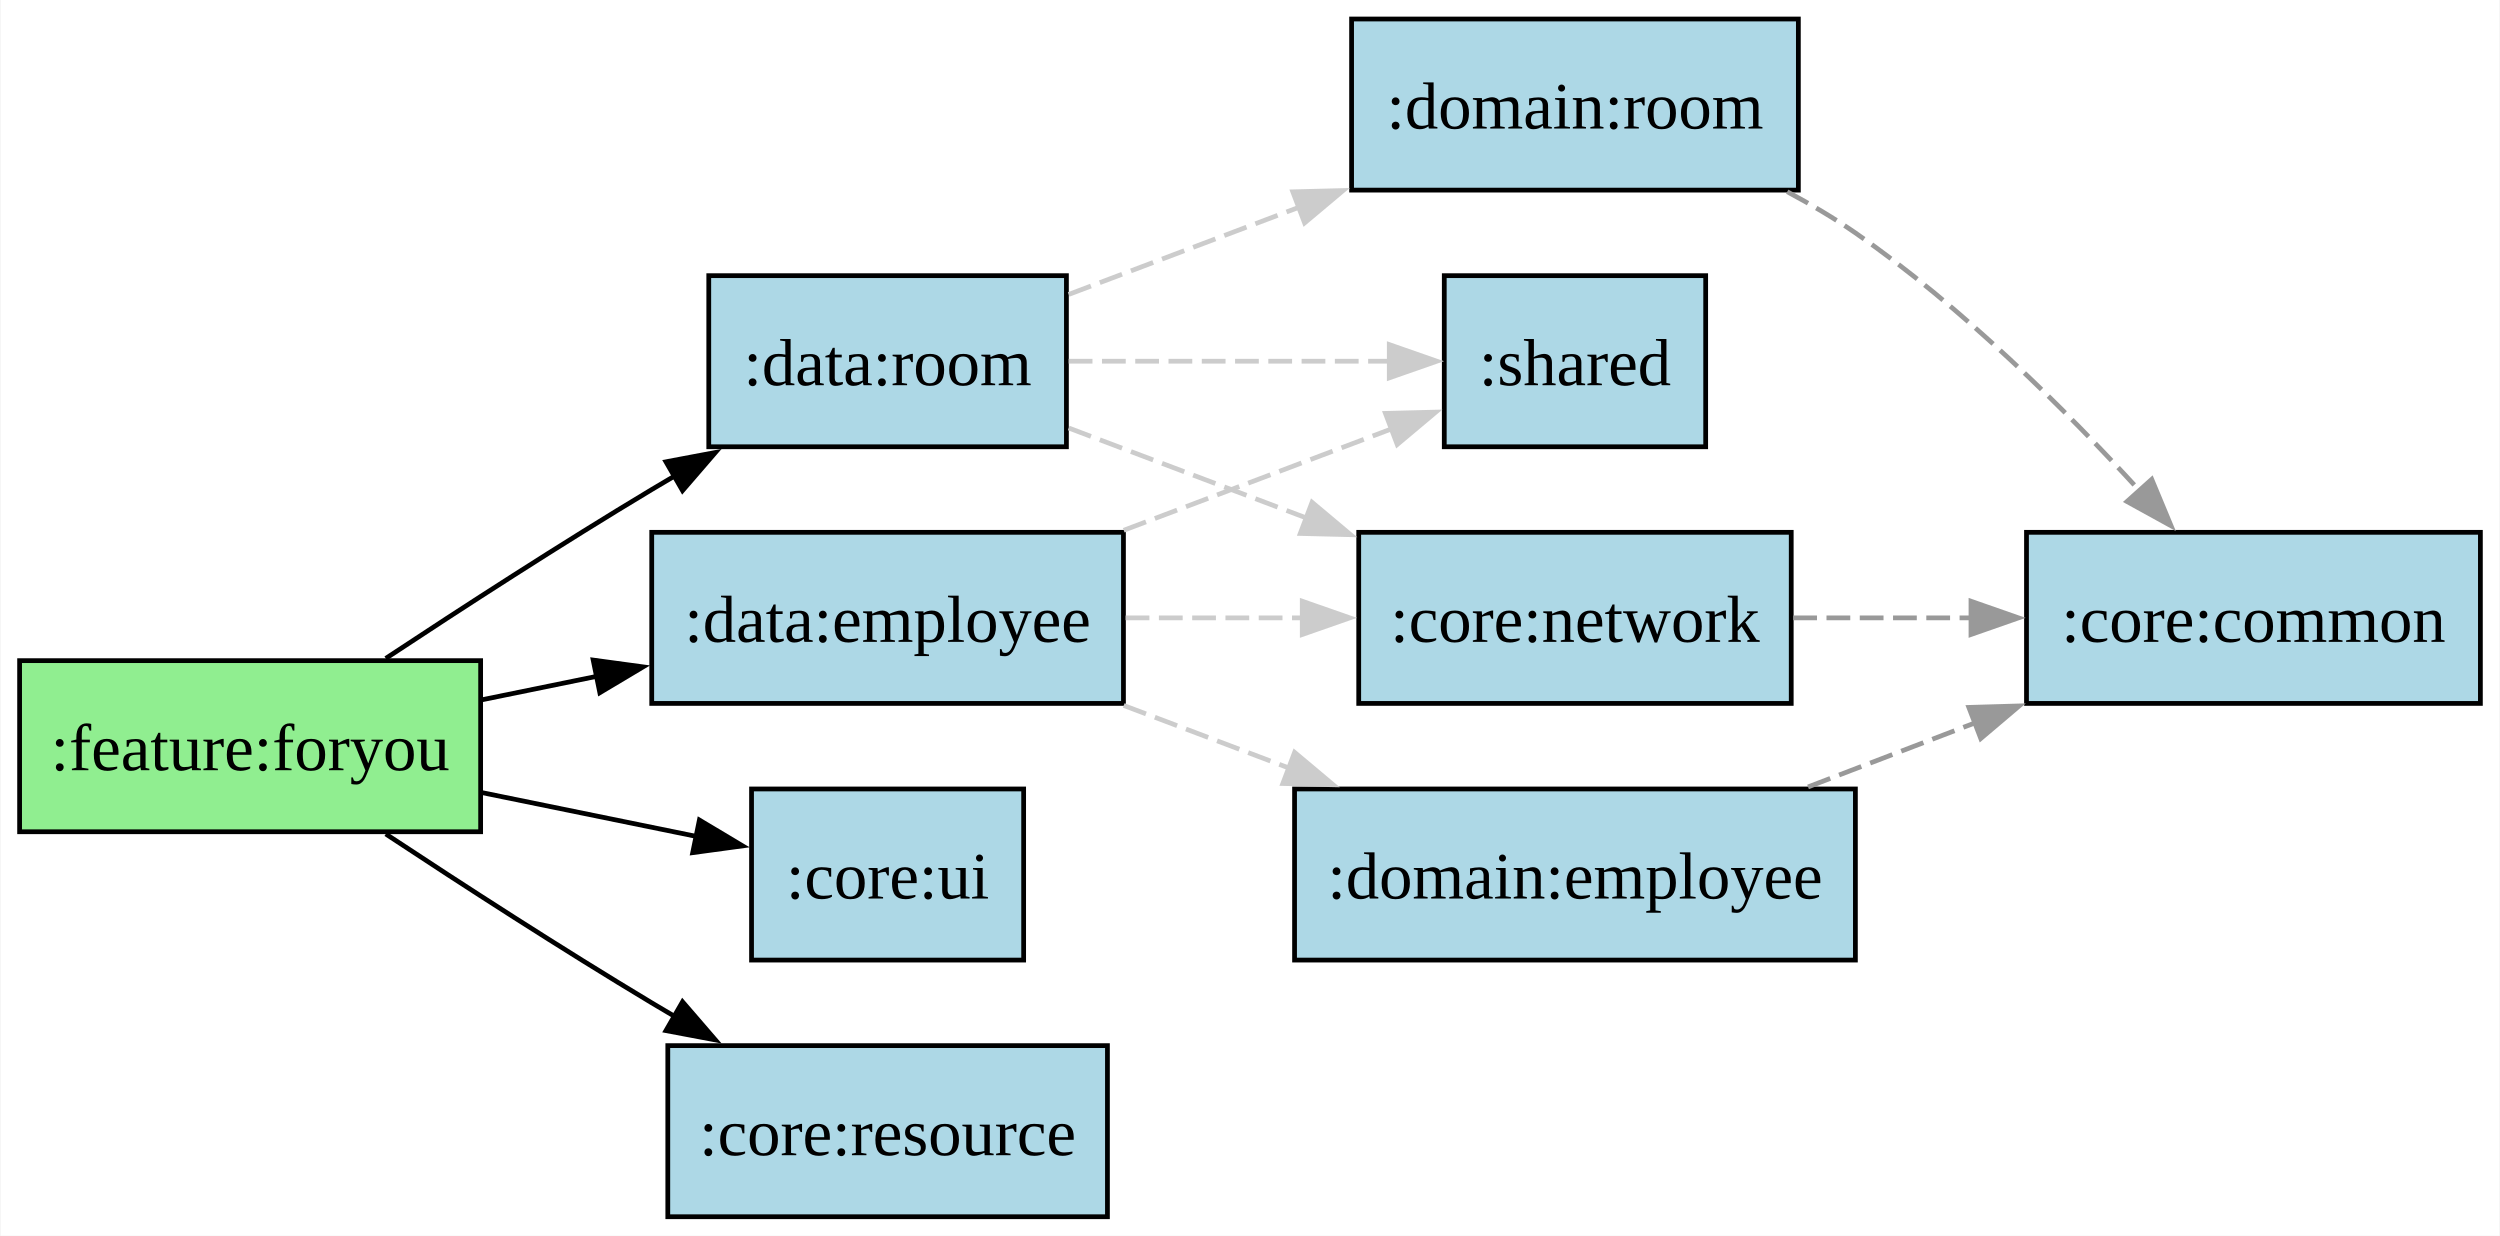
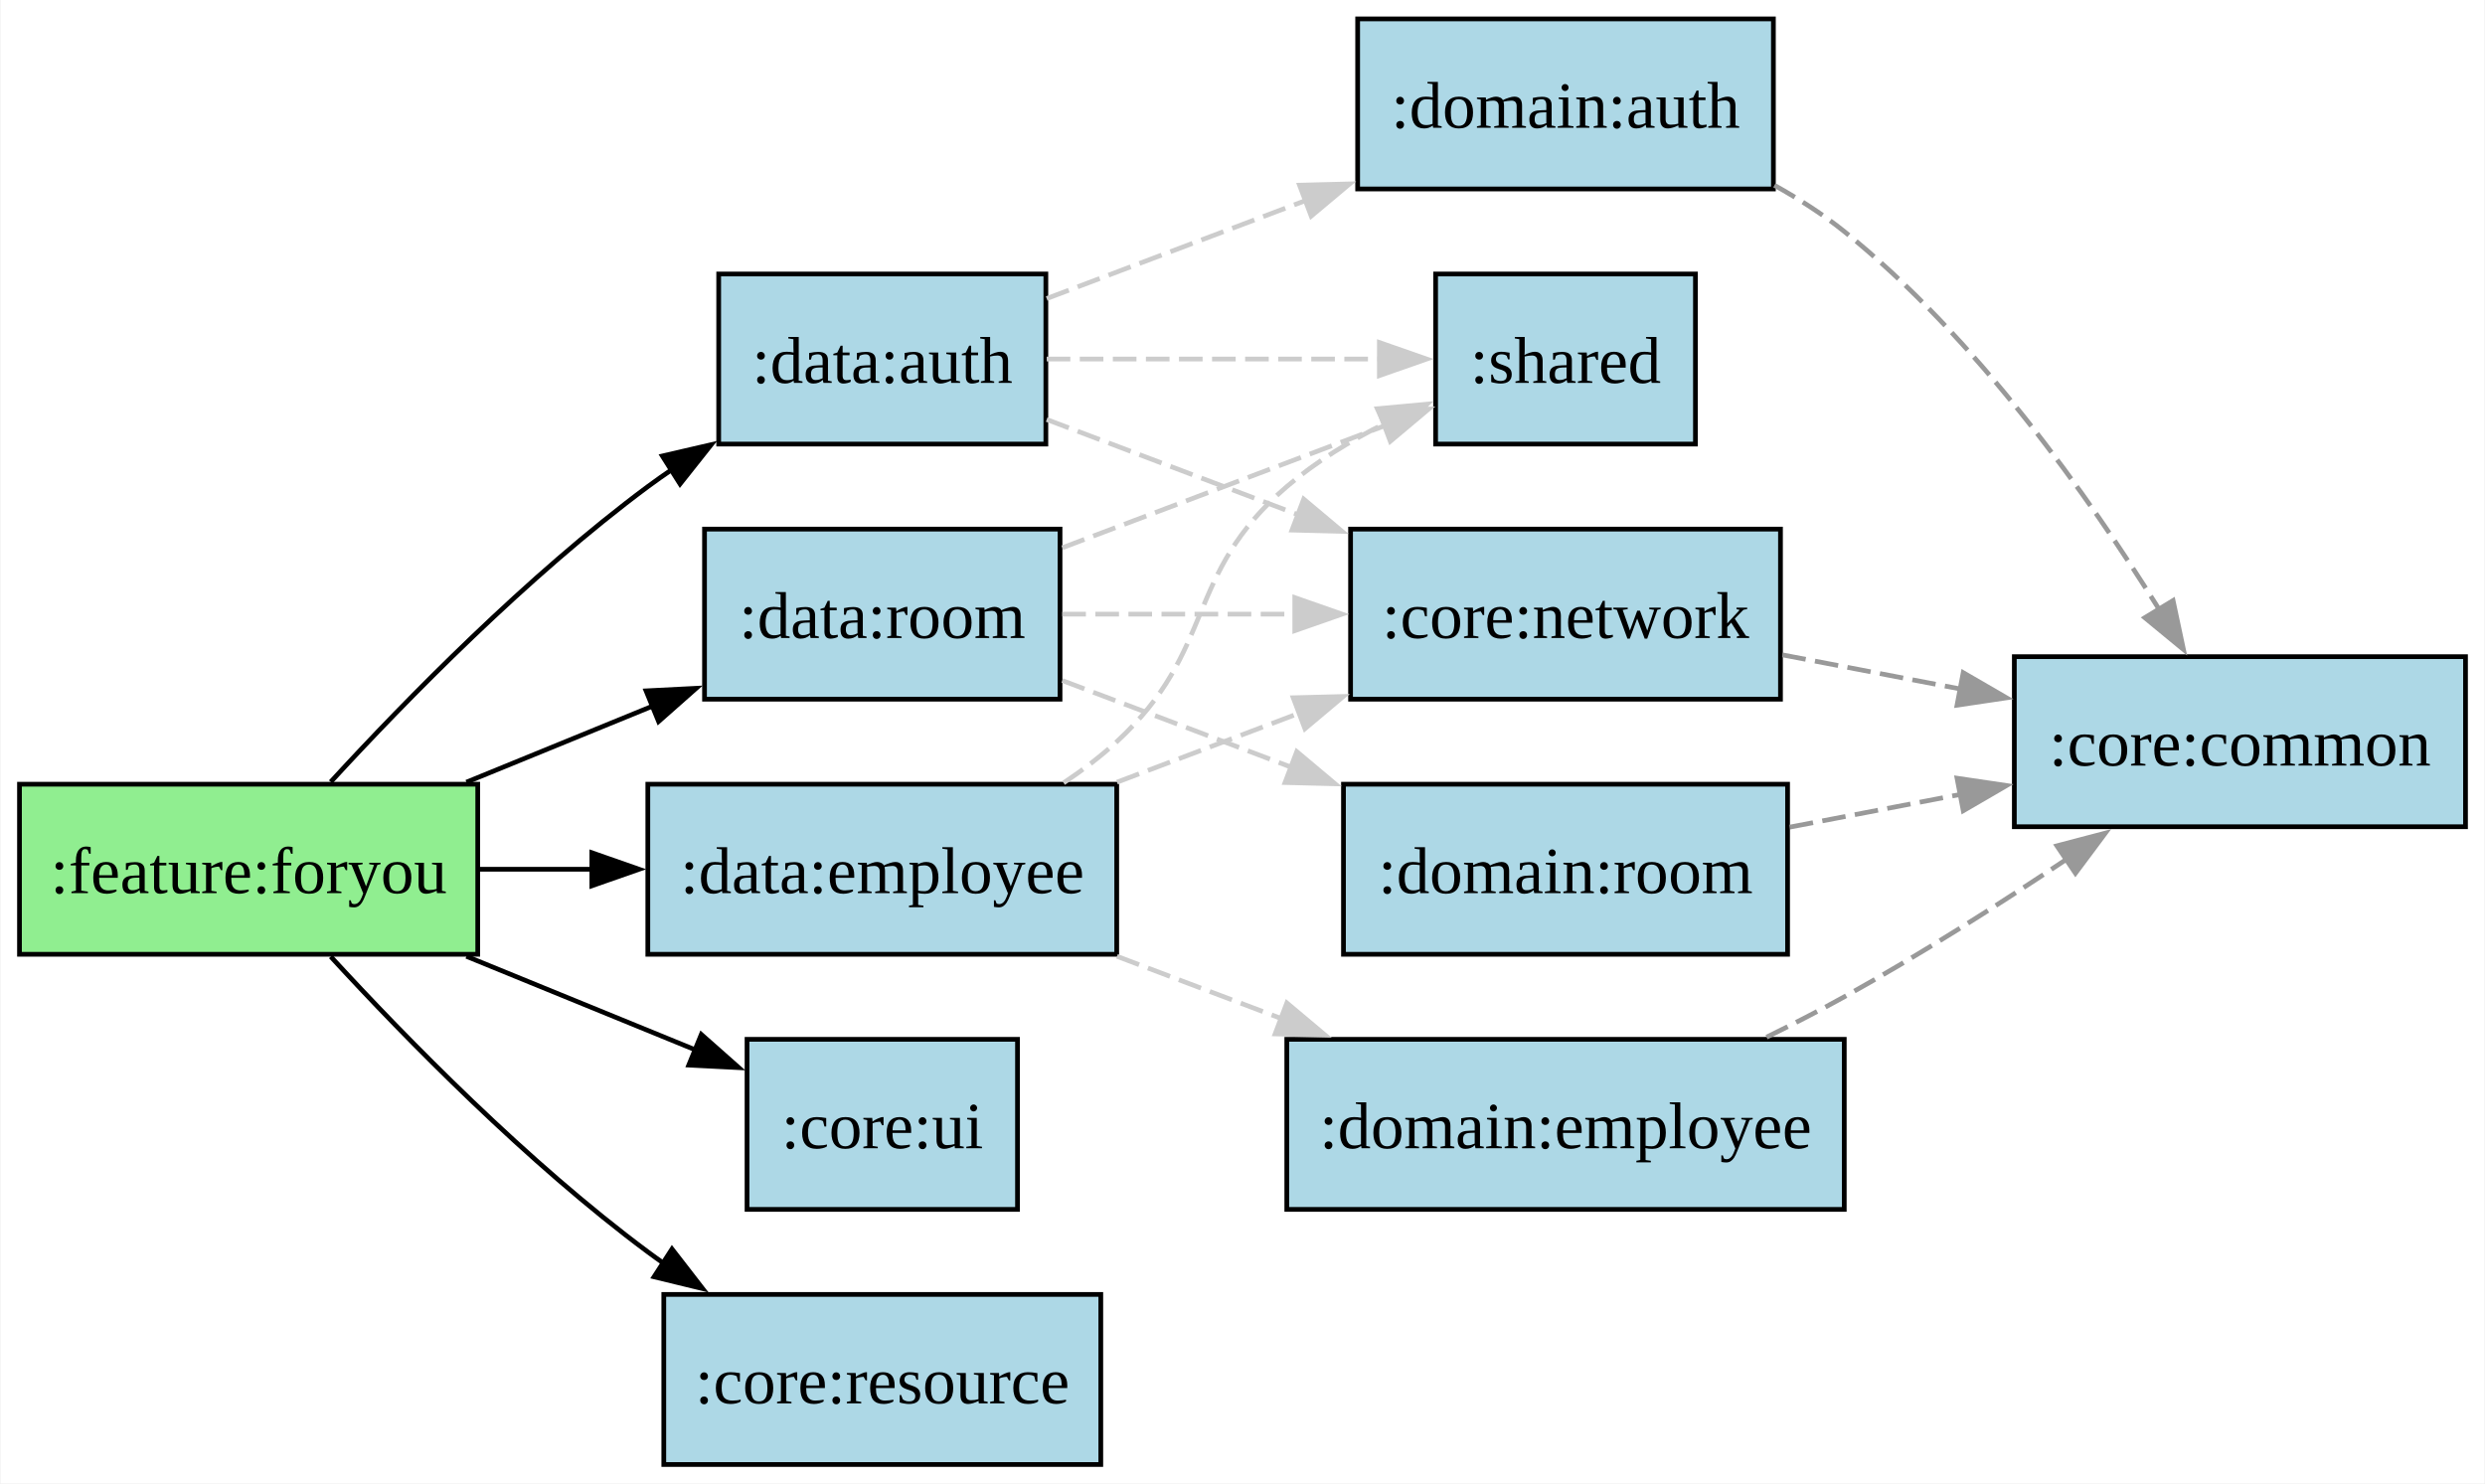
- <svg xmlns="http://www.w3.org/2000/svg" width="526pt" height="260pt" viewBox="0 0 525.75 260">
+ <svg xmlns="http://www.w3.org/2000/svg" width="526pt" height="314pt" viewBox="0 0 525.75 314">
  <g class="graph">
-     <path fill="#fff" d="M0 260V0h525.75v260z" />
+     <path fill="#fff" d="M0 314V0h525.75v314z" />
    <g class="node">
-       <path fill="#90ee90" stroke="#000" d="M101 139H4v36h97z" />
-       <text x="48.5" y="-93.95" font-family="Times New Roman,serif" font-size="14" text-anchor="middle" transform="translate(4 256)">:feature:foryou</text>
+       <path fill="#90ee90" stroke="#000" d="M101 166H4v36h97z" />
+       <text x="48.5" y="-120.95" font-family="Times New Roman,serif" font-size="14" text-anchor="middle" transform="translate(4 310)">:feature:foryou</text>
    </g>
    <g class="node">
-       <path fill="#add8e6" stroke="#000" d="M224.25 58H149v36h75.25z" />
-       <text x="182.62" y="-174.95" font-family="Times New Roman,serif" font-size="14" text-anchor="middle" transform="translate(4 256)">:data:room</text>
+       <path fill="#add8e6" stroke="#000" d="M224.25 112H149v36h75.25z" />
+       <text x="182.62" y="-174.95" font-family="Times New Roman,serif" font-size="14" text-anchor="middle" transform="translate(4 310)">:data:room</text>
    </g>
    <g stroke="#000" class="edge">
-       <path fill="none" d="M81.04 138.53C97.18 127.87 118.05 114.37 137 103c1.62-.97 3.28-1.96 4.96-2.94" />
-       <path d="m139.99 97.16 10.41-1.96-6.92 8.02z" />
+       <path fill="none" d="M98.6 165.57c12.73-5.21 26.62-10.88 39.49-16.14" />
+       <path d="m136.63 146.24 10.59-.54-7.94 7.02z" />
    </g>
    <g class="node">
-       <path fill="#add8e6" stroke="#000" d="M215.25 166H158v36h57.25z" />
-       <text x="182.62" y="-66.95" font-family="Times New Roman,serif" font-size="14" text-anchor="middle" transform="translate(4 256)">:core:ui</text>
+       <path fill="#add8e6" stroke="#000" d="M221.25 58H152v36h69.25z" />
+       <text x="182.62" y="-228.95" font-family="Times New Roman,serif" font-size="14" text-anchor="middle" transform="translate(4 310)">:data:auth</text>
    </g>
    <g stroke="#000" class="edge">
-       <path fill="none" d="M101.2 166.75c14.93 3.05 31.22 6.38 45.48 9.29" />
-       <path d="m147.03 172.54 9.09 5.43-10.5 1.43z" />
+       <path fill="none" d="M69.88 165.51C85.9 148.08 111.54 121.9 137 103c1.72-1.27 3.5-2.53 5.32-3.76" />
+       <path d="m140.08 96.52 10.33-2.39-6.59 8.31z" />
    </g>
    <g class="node">
-       <path fill="#add8e6" stroke="#000" d="M236.25 112H137v36h99.25z" />
-       <text x="182.62" y="-120.95" font-family="Times New Roman,serif" font-size="14" text-anchor="middle" transform="translate(4 256)">:data:employee</text>
+       <path fill="#add8e6" stroke="#000" d="M215.25 220H158v36h57.25z" />
+       <text x="182.62" y="-66.95" font-family="Times New Roman,serif" font-size="14" text-anchor="middle" transform="translate(4 310)">:core:ui</text>
    </g>
    <g stroke="#000" class="edge">
-       <path fill="none" d="M101.2 147.25c7.93-1.62 16.24-3.32 24.42-4.99" />
-       <path d="m124.68 138.88 10.5 1.43-9.1 5.43z" />
+       <path fill="none" d="M98.6 202.43c15.76 6.44 33.3 13.61 48.48 19.81" />
+       <path d="m148.32 218.97 7.93 7.02-10.58-.54z" />
    </g>
    <g class="node">
-       <path fill="#add8e6" stroke="#000" d="M232.88 220h-92.5v36h92.5z" />
-       <text x="182.62" y="-12.95" font-family="Times New Roman,serif" font-size="14" text-anchor="middle" transform="translate(4 256)">:core:resource</text>
+       <path fill="#add8e6" stroke="#000" d="M236.25 166H137v36h99.25z" />
+       <text x="182.62" y="-120.95" font-family="Times New Roman,serif" font-size="14" text-anchor="middle" transform="translate(4 310)">:data:employee</text>
    </g>
    <g stroke="#000" class="edge">
-       <path fill="none" d="M81.04 175.47C97.18 186.13 118.05 199.63 137 211c1.62.97 3.28 1.96 4.96 2.94" />
-       <path d="m143.48 210.78 6.92 8.02-10.41-1.96z" />
+       <path fill="none" d="M101.2 184h24.15" />
+       <path d="m125.15 180.5 10 3.5-10 3.5z" />
+     </g>
+     <g class="node">
+       <path fill="#add8e6" stroke="#000" d="M232.88 274h-92.5v36h92.5z" />
+       <text x="182.62" y="-12.95" font-family="Times New Roman,serif" font-size="14" text-anchor="middle" transform="translate(4 310)">:core:resource</text>
+     </g>
+     <g stroke="#000" class="edge">
+       <path fill="none" d="M69.88 202.49C85.9 219.92 111.54 246.1 137 265c1.13.84 2.3 1.68 3.48 2.5" />
+       <path d="m142.12 264.39 6.49 8.38-10.29-2.5z" />
    </g>
    <g class="node">
      <path fill="#add8e6" stroke="#000" d="M358.75 58h-55v36h55z" />
-       <text x="327.25" y="-174.95" font-family="Times New Roman,serif" font-size="14" text-anchor="middle" transform="translate(4 256)">:shared</text>
+       <text x="327.25" y="-228.95" font-family="Times New Roman,serif" font-size="14" text-anchor="middle" transform="translate(4 310)">:shared</text>
    </g>
    <g stroke="#ccc" class="edge">
-       <path fill="none" stroke-dasharray="5,2" d="M224.73 76h67.6" />
-       <path fill="#ccc" d="m292.18 72.5 10 3.5-10 3.5z" />
+       <path fill="none" stroke-dasharray="5,2" d="M224.73 115.95c21.08-7.98 47.4-17.94 68.47-25.92" />
+       <path fill="#ccc" d="m291.69 86.86 10.59-.27-8.12 6.82z" />
    </g>
    <g class="node">
      <path fill="#add8e6" stroke="#000" d="M376.75 112h-91v36h91z" />
-       <text x="327.25" y="-120.95" font-family="Times New Roman,serif" font-size="14" text-anchor="middle" transform="translate(4 256)">:core:network</text>
+       <text x="327.25" y="-174.95" font-family="Times New Roman,serif" font-size="14" text-anchor="middle" transform="translate(4 310)">:core:network</text>
    </g>
    <g stroke="#ccc" class="edge">
-       <path fill="none" stroke-dasharray="5,2" d="M224.73 90.05c15.37 5.82 33.54 12.7 50.42 19.09" />
-       <path fill="#ccc" d="m275.93 105.69 8.11 6.81-10.59-.26z" />
+       <path fill="none" stroke-dasharray="5,2" d="M224.73 130h49.46" />
+       <path fill="#ccc" d="m273.94 126.5 10 3.5-10 3.5z" />
    </g>
    <g class="node">
-       <path fill="#add8e6" stroke="#000" d="M378.25 4h-94v36h94z" />
-       <text x="327.25" y="-228.95" font-family="Times New Roman,serif" font-size="14" text-anchor="middle" transform="translate(4 256)">:domain:room</text>
+       <path fill="#add8e6" stroke="#000" d="M378.25 166h-94v36h94z" />
+       <text x="327.25" y="-120.95" font-family="Times New Roman,serif" font-size="14" text-anchor="middle" transform="translate(4 310)">:domain:room</text>
    </g>
    <g stroke="#ccc" class="edge">
-       <path fill="none" stroke-dasharray="5,2" d="M224.73 61.95c14.82-5.61 32.24-12.2 48.6-18.4" />
-       <path fill="#ccc" d="m271.88 40.36 10.59-.27-8.11 6.81z" />
+       <path fill="none" stroke-dasharray="5,2" d="M224.73 144.05c14.82 5.61 32.24 12.2 48.6 18.4" />
+       <path fill="#ccc" d="m274.36 159.1 8.11 6.81-10.59-.27z" />
+     </g>
+     <g stroke="#ccc" class="edge">
+       <path fill="none" stroke-dasharray="5,2" d="M221.43 76h70.66" />
+       <path fill="#ccc" d="m291.85 72.5 10 3.5-10 3.5z" />
+     </g>
+     <g stroke="#ccc" class="edge">
+       <path fill="none" stroke-dasharray="5,2" d="M221.43 88.8c15.9 6.02 35.28 13.35 53.25 20.16" />
+       <path fill="#ccc" d="m275.83 105.65 8.11 6.82-10.59-.27z" />
    </g>
    <g class="node">
-       <path fill="#add8e6" stroke="#000" d="M521.75 112h-95.5v36h95.5z" />
-       <text x="470" y="-120.95" font-family="Times New Roman,serif" font-size="14" text-anchor="middle" transform="translate(4 256)">:core:common</text>
+       <path fill="#add8e6" stroke="#000" d="M375.25 4h-88v36h88z" />
+       <text x="327.25" y="-282.95" font-family="Times New Roman,serif" font-size="14" text-anchor="middle" transform="translate(4 310)">:domain:auth</text>
+     </g>
+     <g stroke="#ccc" class="edge">
+       <path fill="none" stroke-dasharray="5,2" d="M221.43 63.2c16.38-6.2 36.47-13.81 54.9-20.79" />
+       <path fill="#ccc" d="m274.95 39.2 10.59-.27-8.12 6.81z" />
+     </g>
+     <g class="node">
+       <path fill="#add8e6" stroke="#000" d="M521.75 139h-95.5v36h95.5z" />
+       <text x="470" y="-147.95" font-family="Times New Roman,serif" font-size="14" text-anchor="middle" transform="translate(4 310)">:core:common</text>
    </g>
    <g stroke="#999" class="edge">
-       <path fill="none" stroke-dasharray="5,2" d="M377.17 130h37.58" />
-       <path fill="#999" d="m414.57 126.5 10 3.5-10 3.5z" />
+       <path fill="none" stroke-dasharray="5,2" d="M377.17 138.62c12.07 2.31 25.3 4.85 37.97 7.28" />
+       <path fill="#999" d="m415.43 142.39 9.17 5.32-10.48 1.56z" />
    </g>
    <g stroke="#ccc" class="edge">
-       <path fill="none" stroke-dasharray="5,2" d="M236.31 111.57c18.58-7.04 39.44-14.94 56.78-21.5" />
-       <path fill="#ccc" d="m291.37 86.98 10.59-.27-8.11 6.81z" />
+       <path fill="none" stroke-dasharray="5,2" d="M225.01 165.71c3.99-2.66 7.83-5.57 11.24-8.71 21.21-19.55 14.11-35.21 36-54 6.13-5.26 13.46-9.71 20.81-13.39" />
+       <path fill="#ccc" d="m291.41 86.52 10.56-.97-7.65 7.34z" />
    </g>
    <g stroke="#ccc" class="edge">
-       <path fill="none" stroke-dasharray="5,2" d="M236.71 130h37.52" />
-       <path fill="#ccc" d="m273.87 126.5 10 3.5-10 3.5z" />
+       <path fill="none" stroke-dasharray="5,2" d="M236.31 165.57c12.48-4.73 26-9.85 38.78-14.69" />
+       <path fill="#ccc" d="m273.61 147.7 10.59-.27-8.11 6.82z" />
    </g>
    <g class="node">
-       <path fill="#add8e6" stroke="#000" d="M390.25 166h-118v36h118z" />
-       <text x="327.25" y="-66.95" font-family="Times New Roman,serif" font-size="14" text-anchor="middle" transform="translate(4 256)">:domain:employee</text>
+       <path fill="#add8e6" stroke="#000" d="M390.25 220h-118v36h118z" />
+       <text x="327.25" y="-66.95" font-family="Times New Roman,serif" font-size="14" text-anchor="middle" transform="translate(4 310)">:domain:employee</text>
    </g>
    <g stroke="#ccc" class="edge">
-       <path fill="none" stroke-dasharray="5,2" d="M236.31 148.43c11.24 4.26 23.33 8.83 34.96 13.24" />
-       <path fill="#ccc" d="m272.26 158.3 8.11 6.81-10.59-.26z" />
+       <path fill="none" stroke-dasharray="5,2" d="M236.31 202.43c11.24 4.26 23.33 8.83 34.96 13.24" />
+       <path fill="#ccc" d="m272.26 212.3 8.11 6.81-10.59-.26z" />
    </g>
    <g stroke="#999" class="edge">
-       <path fill="none" stroke-dasharray="5,2" d="M380.29 165.57c11.35-4.35 23.55-9.04 35.26-13.53" />
-       <path fill="#999" d="m414.12 148.84 10.59-.31-8.08 6.85z" />
+       <path fill="none" stroke-dasharray="5,2" d="M375.46 39.22c5.22 2.9 10.29 6.16 14.79 9.78 27.92 22.41 51.79 56.14 66.61 79.93" />
+       <path fill="#999" d="m459.85 127.12 2.2 10.36-8.18-6.73z" />
    </g>
    <g stroke="#999" class="edge">
-       <path fill="none" stroke-dasharray="5,2" d="M375.91 40.34c4.98 2.66 9.86 5.56 14.34 8.66 22.39 15.49 44.24 37.25 59.86 54.32" />
-       <path fill="#999" d="m452.6 100.85 4.07 9.78-9.28-5.11z" />
+       <path fill="none" stroke-dasharray="5,2" d="M373.8 219.54c5.59-2.74 11.21-5.63 16.45-8.54 15.84-8.8 32.7-19.53 47.03-29.1" />
+       <path fill="#999" d="m435.26 179.04 10.25-2.69-6.33 8.49z" />
+     </g>
+     <g stroke="#999" class="edge">
+       <path fill="none" stroke-dasharray="5,2" d="M378.73 175.08c11.65-2.23 24.28-4.65 36.41-6.98" />
+       <path fill="#999" d="m414.12 164.73 10.48 1.55-9.16 5.33z" />
    </g>
  </g>
</svg>
